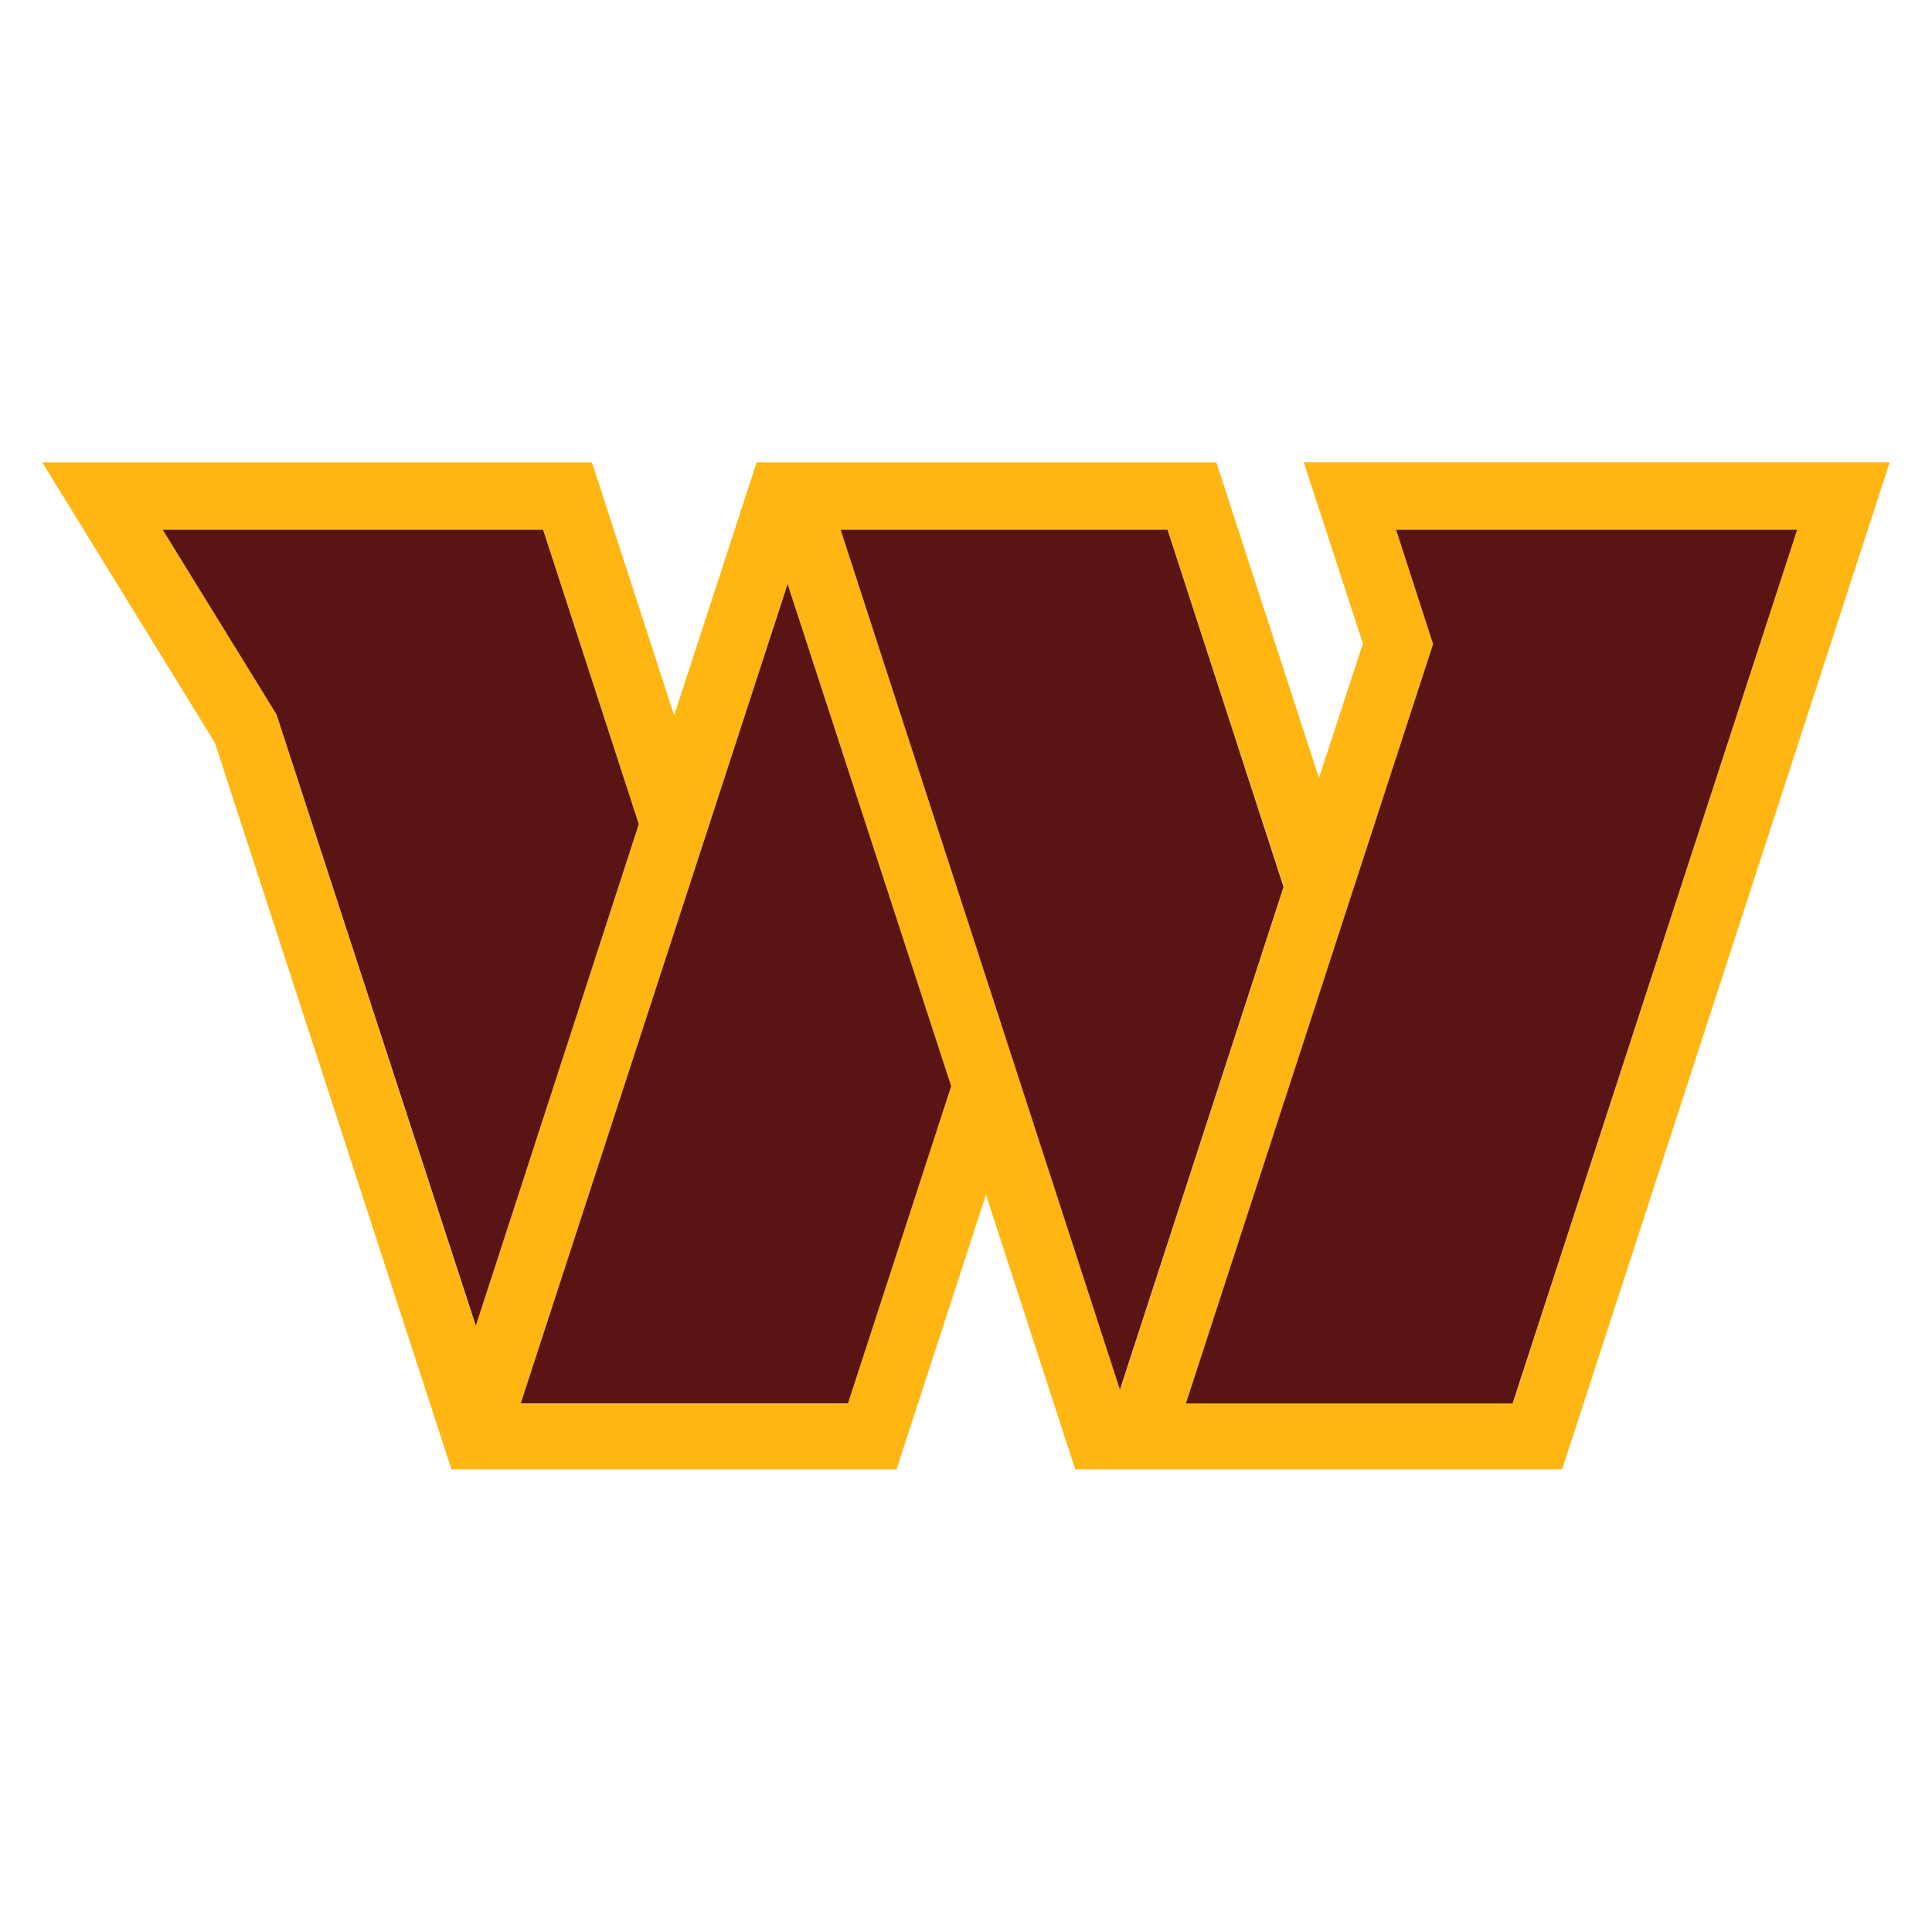
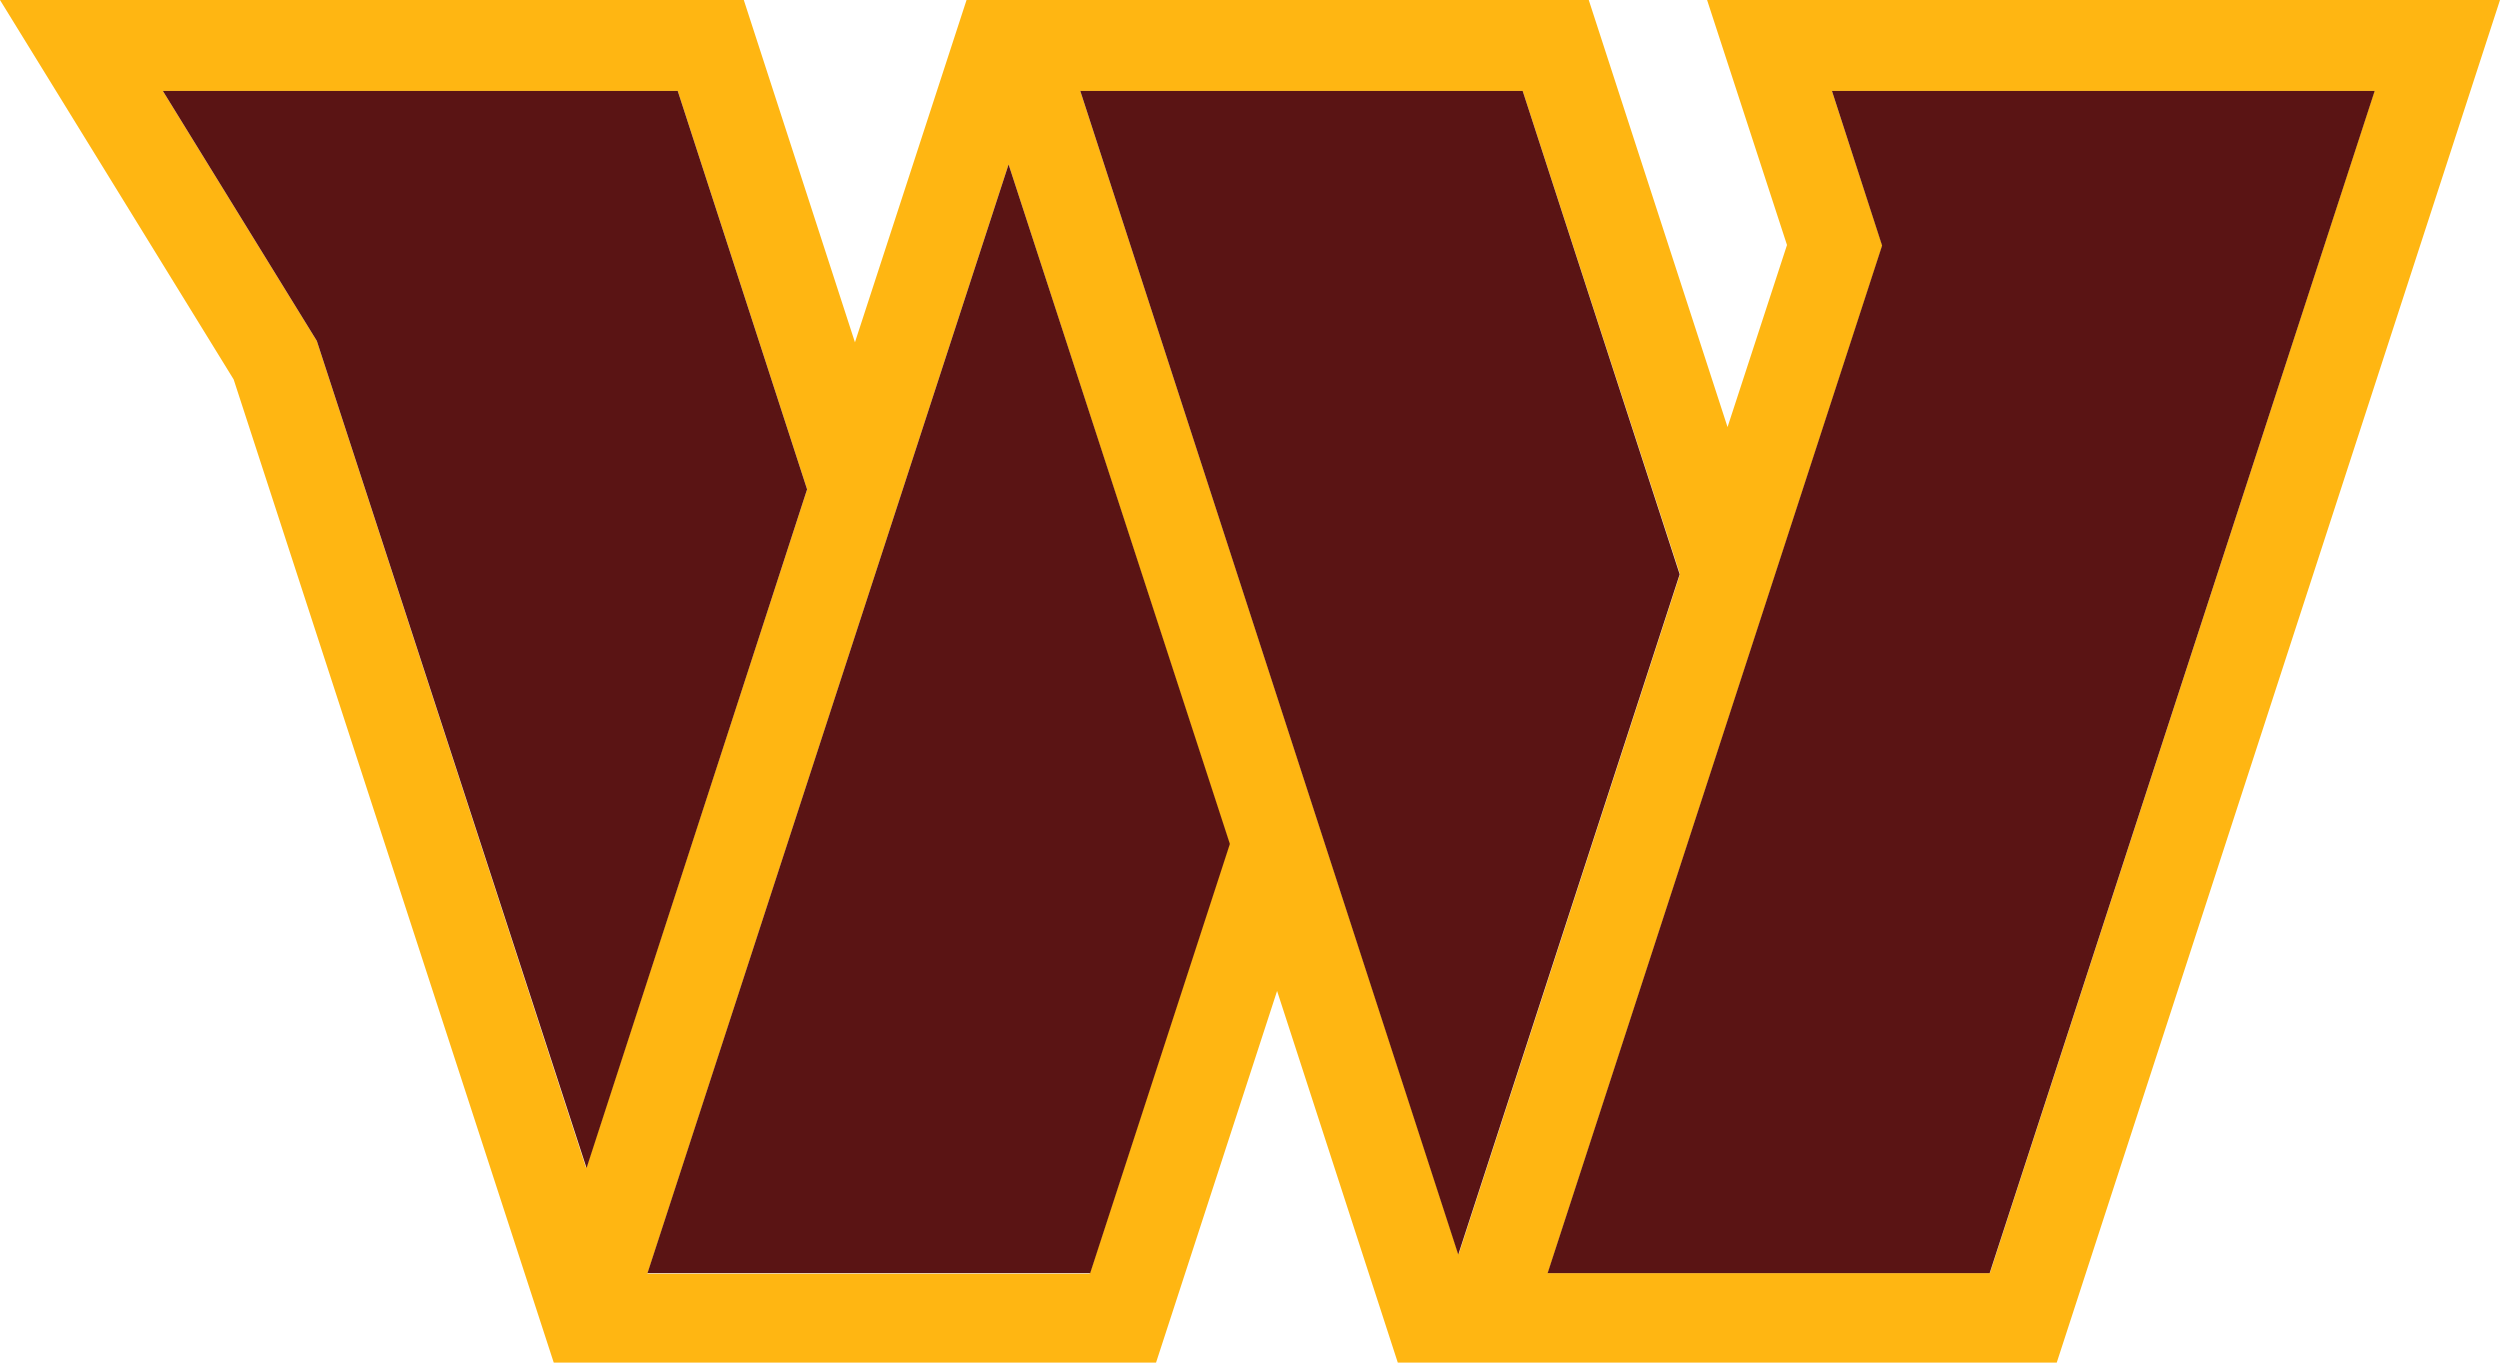
- <svg xmlns="http://www.w3.org/2000/svg" xmlns:xlink="http://www.w3.org/1999/xlink" version="1.1" id="Layer_1" x="0px" y="0px" viewBox="0 0 800 800" style="enable-background:new 0 0 800 800;" xml:space="preserve">
-   <style type="text/css">
- 	.st0{clip-path:url(#SVGID_00000008861364106895692210000016936476338707012022_);}
- 	.st1{fill:#FFB612;}
- 	.st2{fill:#5A1414;}
- </style>
-   <g>
-     <g>
-       <defs>
-         <rect id="SVGID_1_" x="17.5" y="191.51" width="765" height="416.97" />
-       </defs>
-       <clipPath id="SVGID_00000051355646625030215540000012667723386419390893_">
-         <use xlink:href="#SVGID_1_" style="overflow:visible;" />
-       </clipPath>
-       <g style="clip-path:url(#SVGID_00000051355646625030215540000012667723386419390893_);">
-         <path class="st1" d="M539.89,191.51l24.45,74.97l-18.19,55.7l-42.47-130.7H313.3l-34.16,104.76l-34.01-104.76H17.5l71.49,116.1     l97.94,300.84h184.3l37.04-113.72l36.95,113.72h201.63l135.63-416.97H539.89V191.51z M114.46,295.83l-47.1-76.48h157.56     l39.59,121.92L196.9,548.95L114.46,295.83z M350.93,581.27h-135.3l110.49-339.45l67.55,207.92L350.93,581.27z M348.08,219.35     h135.36l48.14,147.88l-67.75,208.16L348.08,219.35z M626.43,581.09H491.15l102.36-314.43l-15.43-47.31H744.1L626.43,581.09z" />
-         <path class="st2" d="M531.49,367.27l-67.75,208.16L348.08,219.35h135.36L531.49,367.27z M578.08,219.35l15.34,47.34     L491.07,581.12h135.27l117.82-361.77L578.08,219.35L578.08,219.35z M224.89,219.35H67.36l47.13,76.48l82.53,253.12l67.49-207.68     L224.89,219.35z M215.63,581.12h135.48l42.74-131.35l-67.72-207.92L215.63,581.12z" />
-       </g>
-     </g>
+ <svg xmlns="http://www.w3.org/2000/svg" viewBox="0 0 460 250.721">
+   <g transform="translate(-20 -124)">
+     <path fill="#ffb612" d="m334.104 124 14.704 45.082-10.94 33.501L312.329 124H197.846l-20.535 62.99L156.858 124H20l42.993 69.815 58.896 180.906h110.823l22.272-68.388 22.21 68.388h121.245L480 124ZM78.296 186.722 49.965 140.73h94.734l23.802 73.31-40.656 124.884zM220.49 358.363h-81.354l66.444-204.109 40.615 125.03zm-1.716-217.633h81.395l28.952 88.923-40.739 125.174zm167.361 217.53h-81.334l61.543-189.075-9.264-28.455h99.821z" />
+     <path fill="#5a1414" d="m329.058 229.674-40.739 125.175-69.546-214.118h81.396zm28.021-88.943 9.223 28.455-61.542 189.075h81.333l70.849-217.53zm-212.381 0H49.965l28.331 45.991 49.631 152.203 40.574-124.885zm-5.562 217.53h81.457l25.705-78.976-40.718-125.03z" />
  </g>
</svg>
